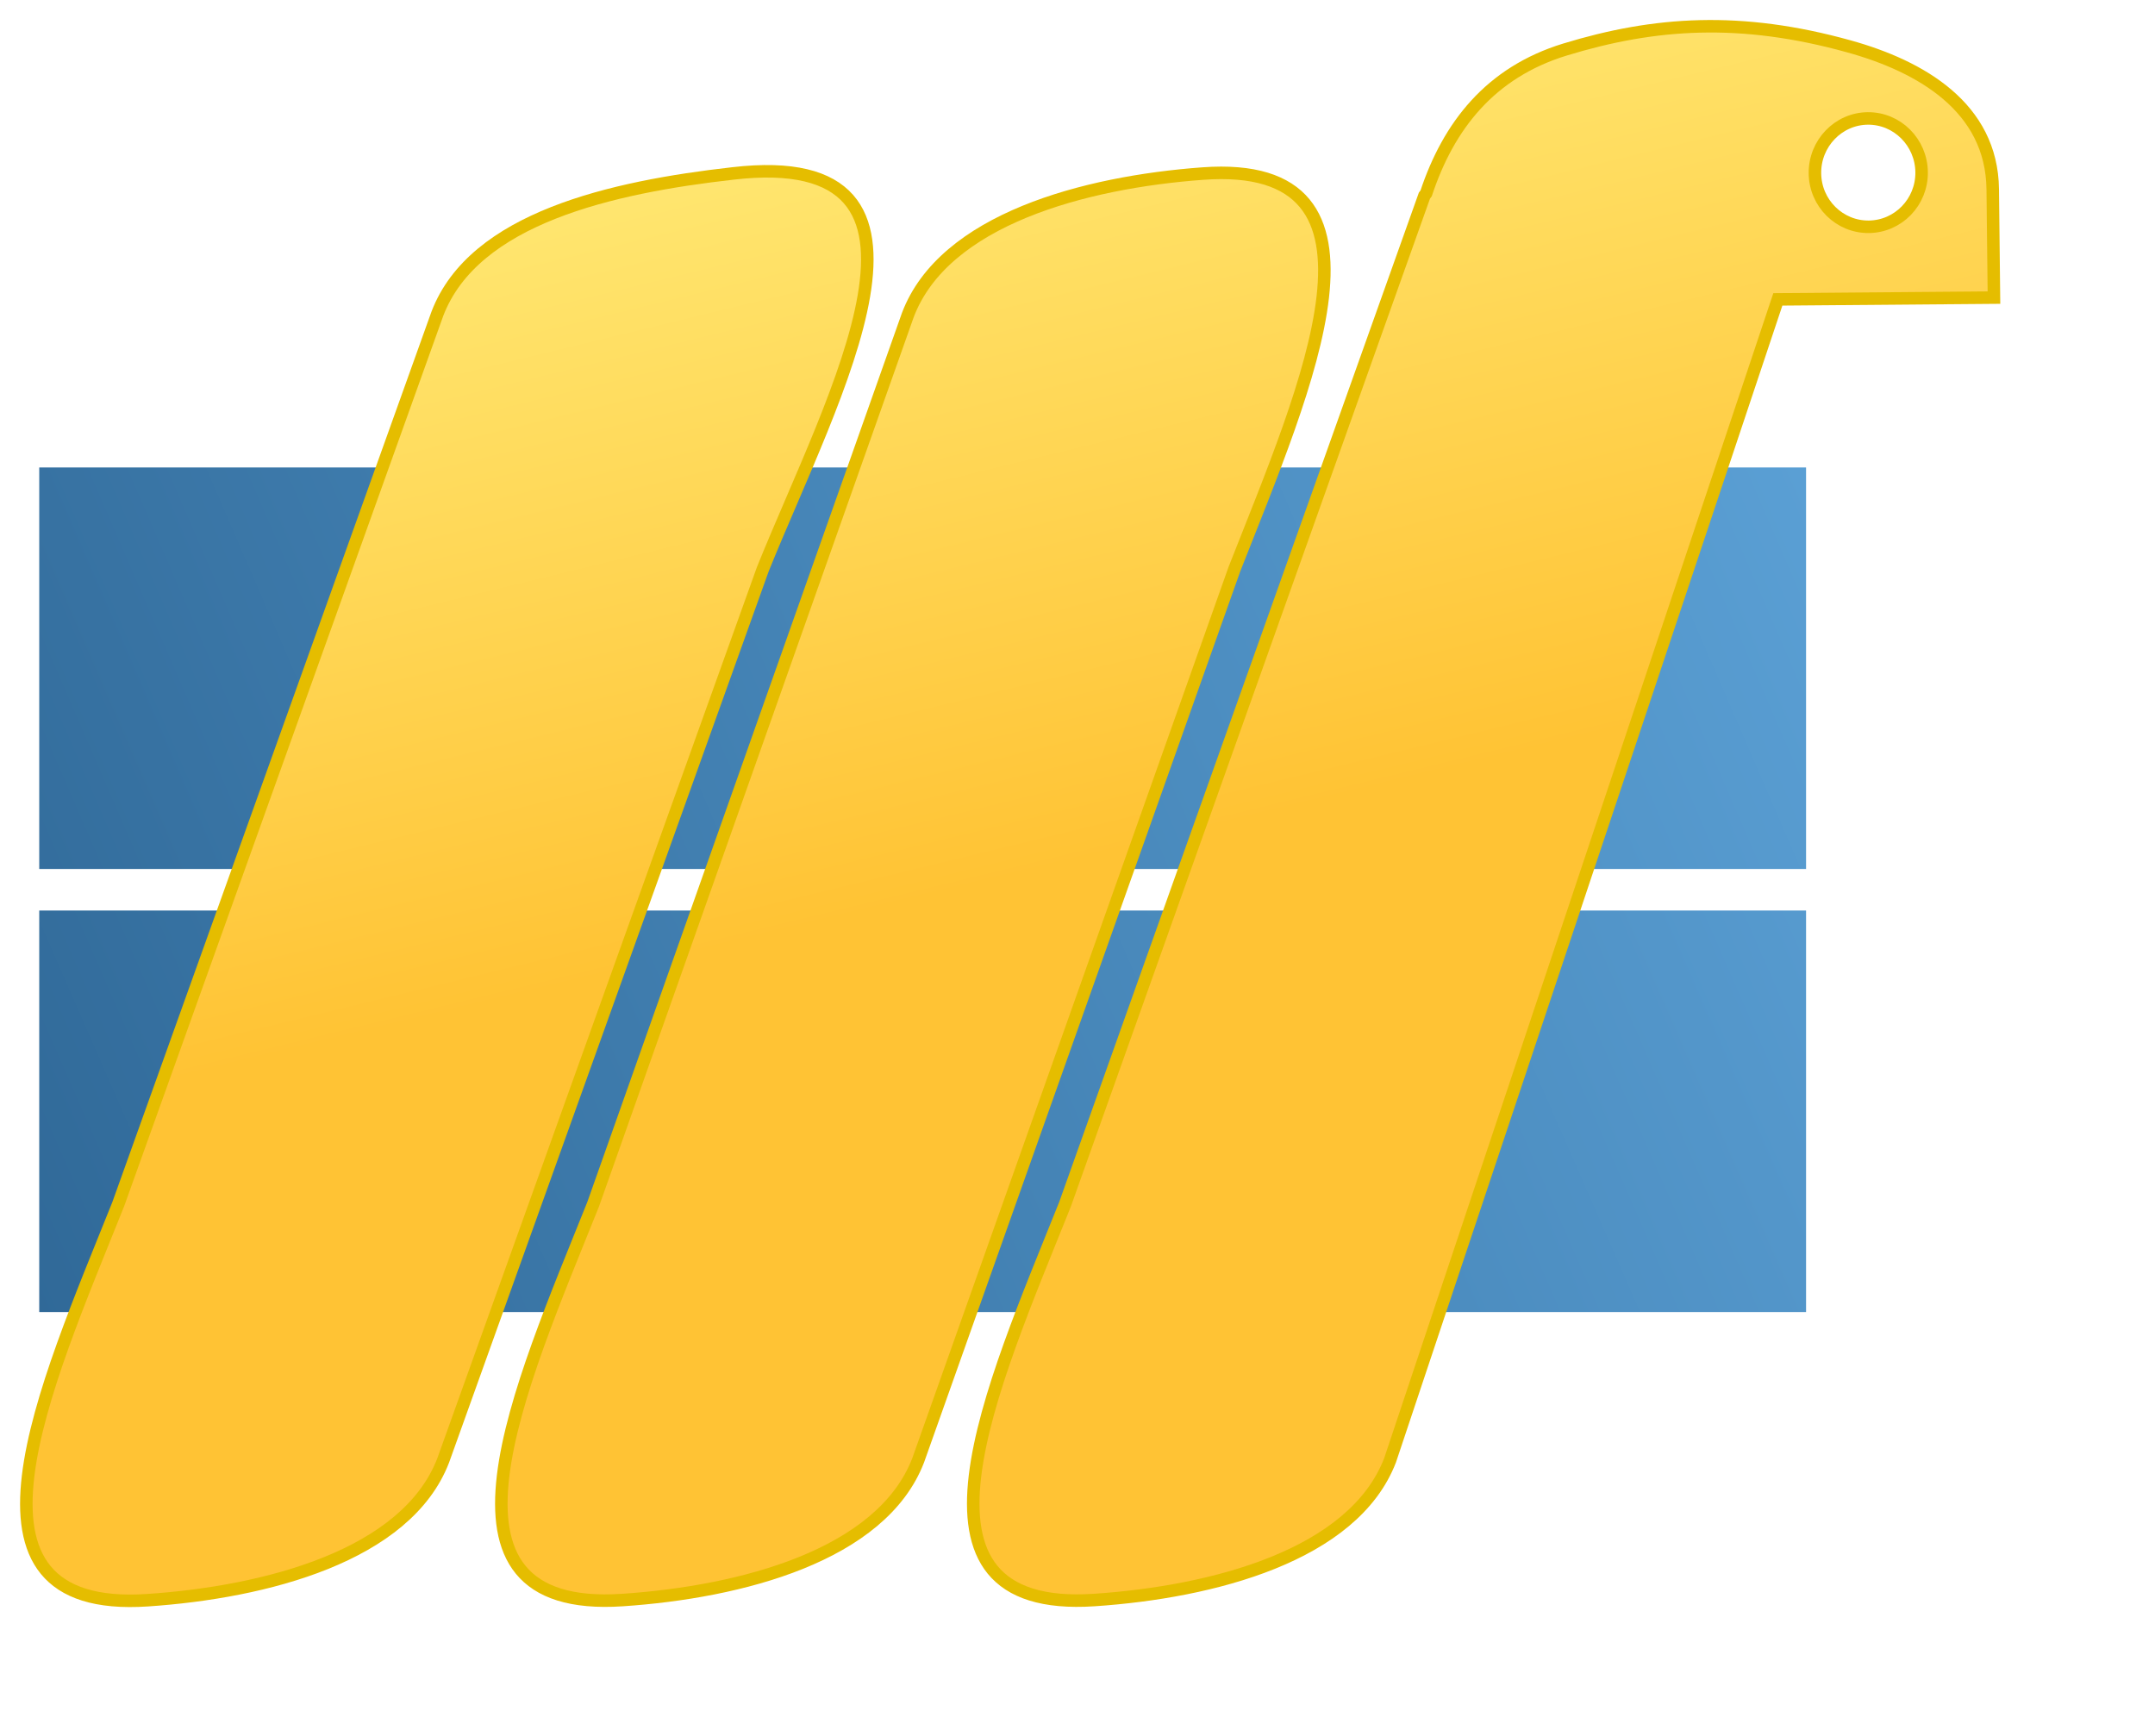
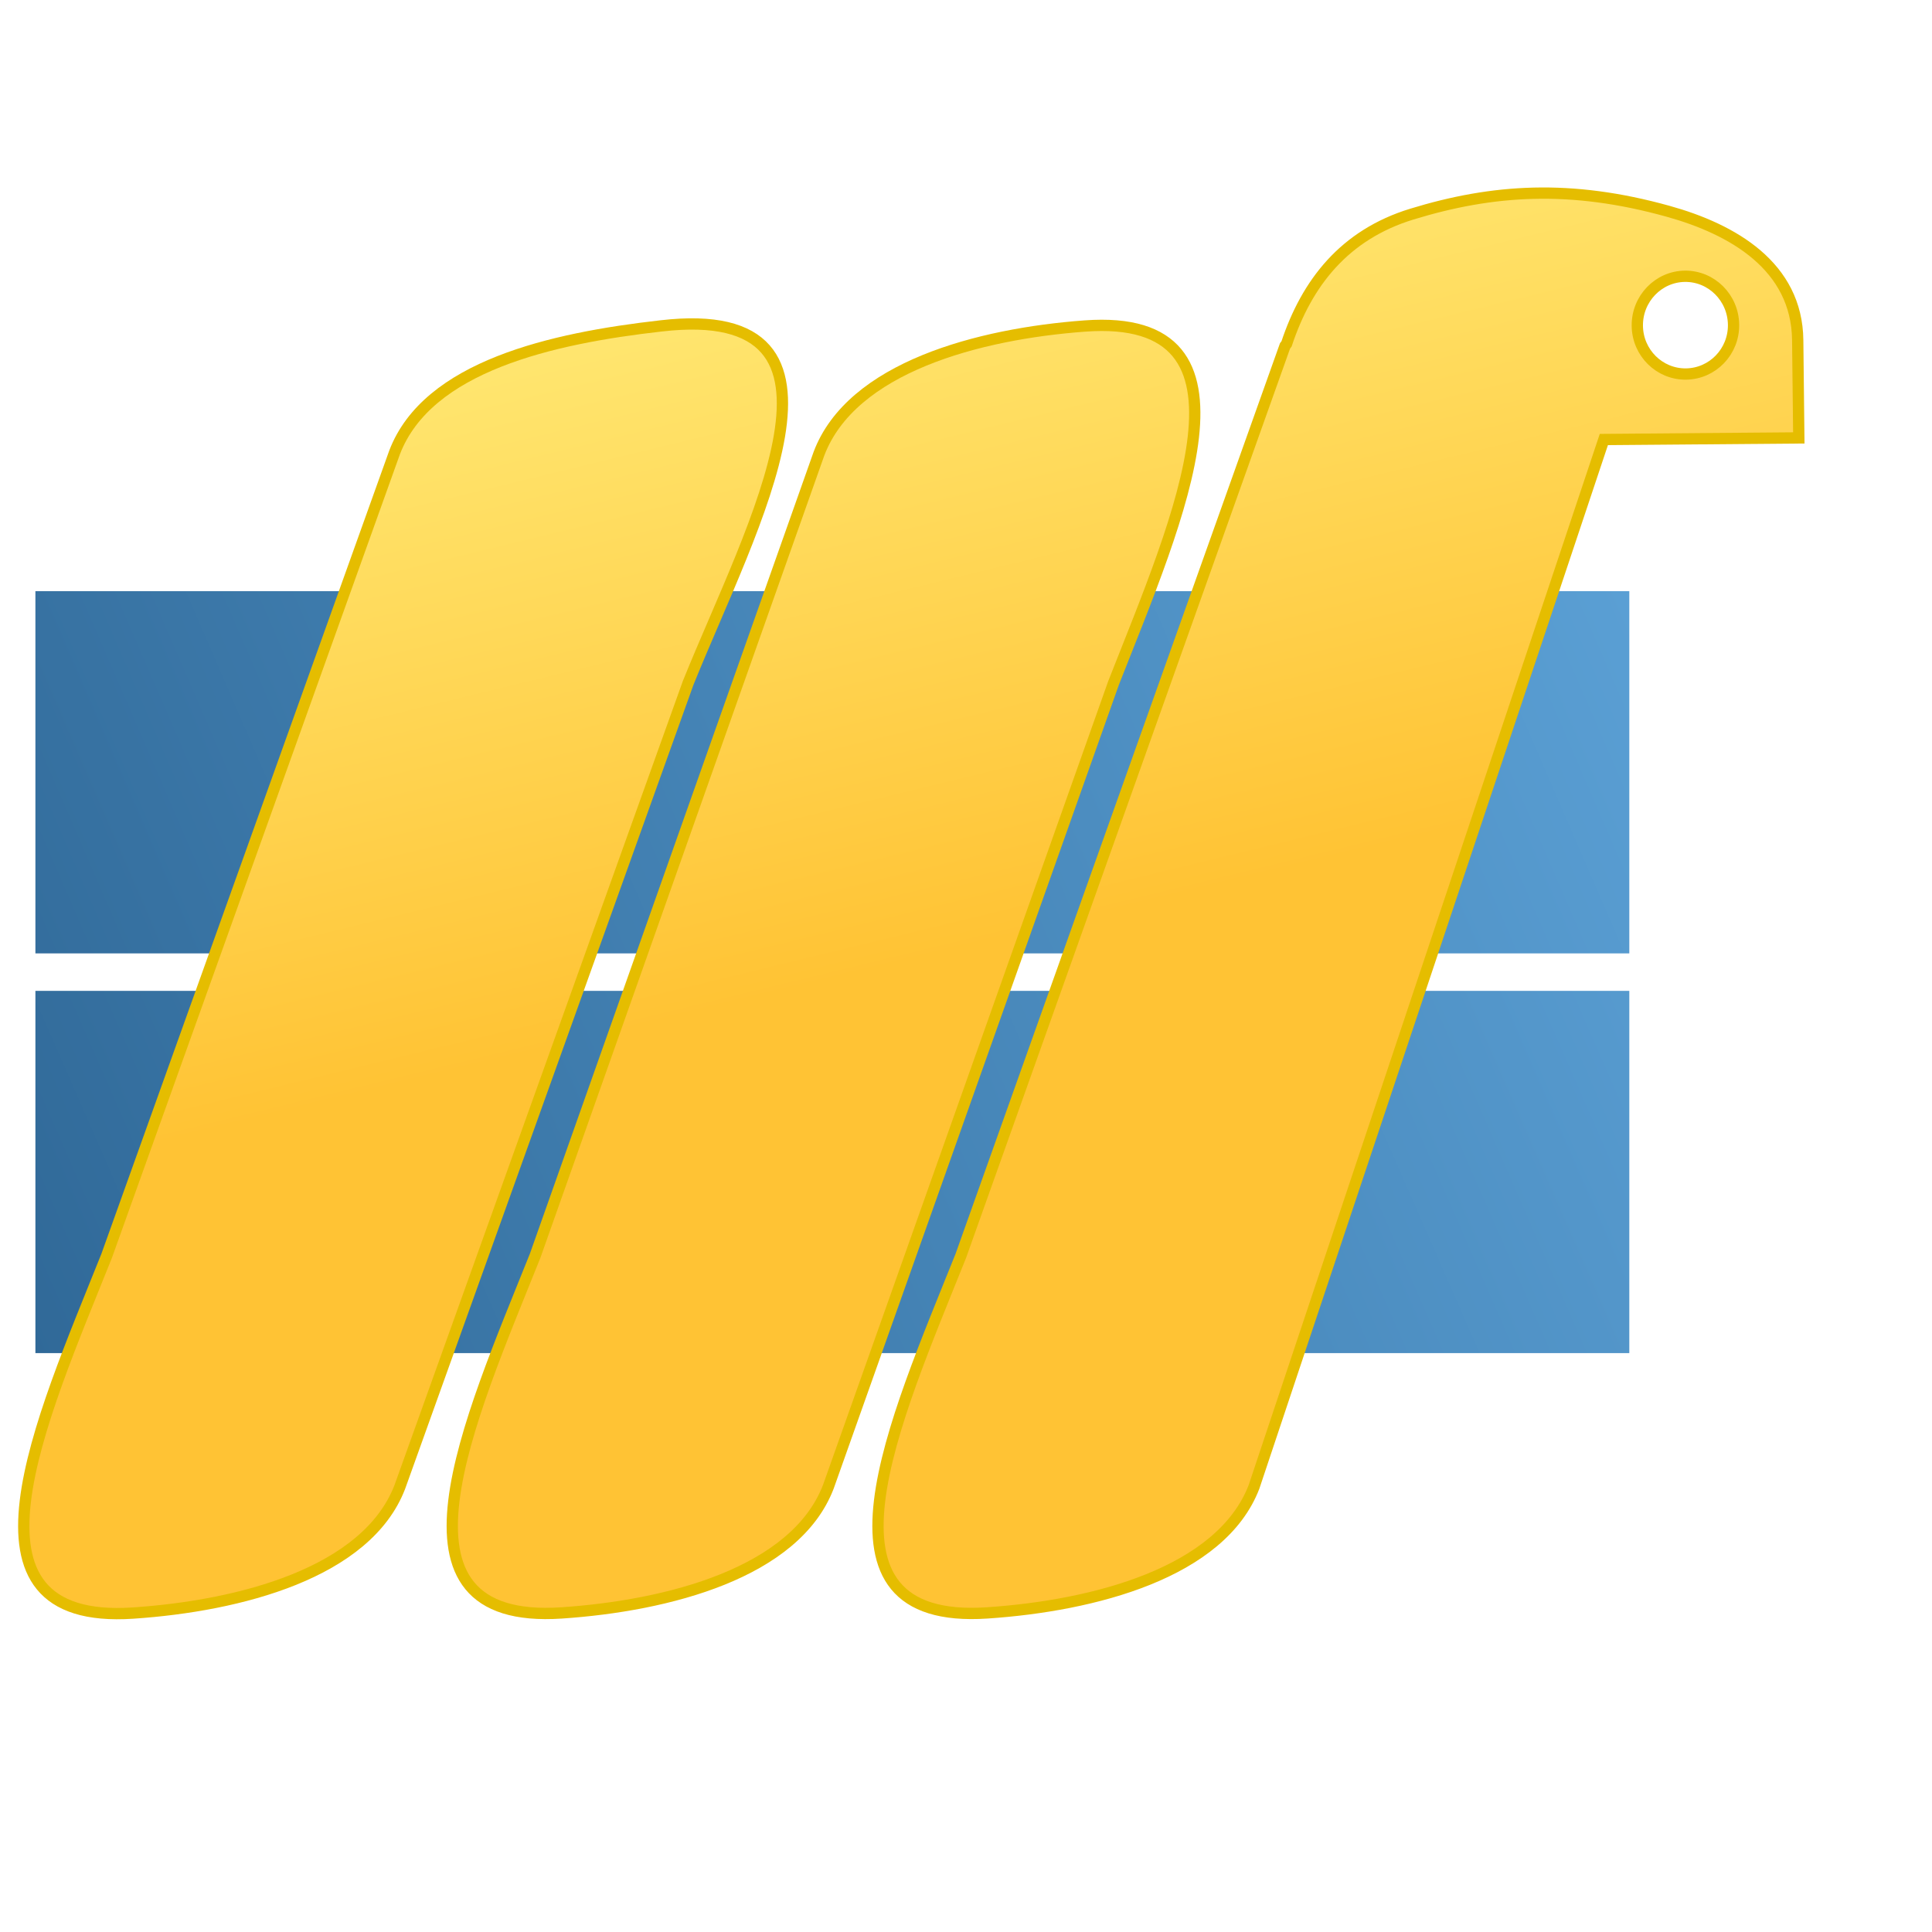
- <svg xmlns="http://www.w3.org/2000/svg" xmlns:xlink="http://www.w3.org/1999/xlink" version="1.0" id="svg2" width="100.626pt" height="81.046pt">
+ <svg xmlns="http://www.w3.org/2000/svg" xmlns:xlink="http://www.w3.org/1999/xlink" version="1.0" id="svg2" width="100pt" height="100pt">
  <defs id="defs4">
    <linearGradient id="linearGradient4206">
      <stop style="stop-color:#ffc334;stop-opacity:1" offset="0" id="stop4208" />
      <stop style="stop-color:#ffe873;stop-opacity:1" offset="1" id="stop4210" />
    </linearGradient>
    <linearGradient id="linearGradient4980">
      <stop id="stop4982" offset="0" style="stop-color:#ffc334;stop-opacity:1" />
      <stop id="stop4984" offset="1" style="stop-color:#ffe873;stop-opacity:1" />
    </linearGradient>
    <linearGradient id="linearGradient4974">
      <stop id="stop4976" offset="0" style="stop-color:#ffc334;stop-opacity:1" />
      <stop id="stop4978" offset="1" style="stop-color:#ffe873;stop-opacity:1" />
    </linearGradient>
    <linearGradient id="linearGradient4968">
      <stop id="stop4970" offset="0" style="stop-color:#ffda3a;stop-opacity:1" />
      <stop id="stop4972" offset="1" style="stop-color:#ffe873;stop-opacity:1" />
    </linearGradient>
    <linearGradient id="linearGradient2795">
      <stop style="stop-color:#b8b8b8;stop-opacity:0.498;" offset="0" id="stop2797" />
      <stop style="stop-color:#7f7f7f;stop-opacity:0;" offset="1" id="stop2799" />
    </linearGradient>
    <linearGradient id="linearGradient4671">
      <stop style="stop-color:#ffd43b;stop-opacity:1;" offset="0" id="stop4673" />
      <stop style="stop-color:#ffe873;stop-opacity:1" offset="1" id="stop4675" />
    </linearGradient>
    <linearGradient id="linearGradient4689">
      <stop style="stop-color:#5a9fd4;stop-opacity:1;" offset="0" id="stop4691" />
      <stop style="stop-color:#306998;stop-opacity:1;" offset="1" id="stop4693" />
    </linearGradient>
    <linearGradient xlink:href="#linearGradient4689" id="linearGradient4617" gradientUnits="userSpaceOnUse" gradientTransform="matrix(0.5834339,0,0,0.5461269,-17.89482,-1.742145)" x1="406.6" y1="107.556" x2="284.986" y2="163.111" />
    <linearGradient xlink:href="#linearGradient4968" id="linearGradient4950" gradientUnits="userSpaceOnUse" gradientTransform="matrix(0.562541,0,0,0.567972,-9.399749,-5.305317)" x1="308.901" y1="192.352" x2="262.974" y2="194.037" />
    <linearGradient xlink:href="#linearGradient4206" id="linearGradient4960" gradientUnits="userSpaceOnUse" gradientTransform="matrix(0.562541,0,0,0.567972,-9.399749,-5.305317)" x1="348.449" y1="135.567" x2="336.11" y2="84.323" />
    <linearGradient xlink:href="#linearGradient4974" id="linearGradient4962" gradientUnits="userSpaceOnUse" gradientTransform="matrix(0.562541,0,0,0.567972,-9.399749,-5.305317)" x1="348.449" y1="135.567" x2="336.11" y2="84.323" />
    <linearGradient xlink:href="#linearGradient4980" id="linearGradient4964" gradientUnits="userSpaceOnUse" gradientTransform="matrix(0.562541,0,0,0.567972,-9.399749,-5.305317)" x1="348.449" y1="135.567" x2="336.11" y2="84.323" />
    <linearGradient xlink:href="#linearGradient4689" id="linearGradient4198" gradientUnits="userSpaceOnUse" gradientTransform="matrix(0.5834339,0,0,0.5461269,-17.89482,-17.62437)" x1="406.6" y1="136.952" x2="285.261" y2="191.787" />
  </defs>
-   <g id="g4562-7" transform="matrix(1.556842,0,0,1.736926,-229.0186,-97.59407)">
+   <g id="g4562-7" transform="matrix(1.556842,0,0,1.736926,-229.0186,-85.90193)">
    <g id="g4818-5" />
  </g>
-   <g id="g4562" transform="matrix(1.556842,0,0,1.736926,-229.0186,-70.00782)">
+   <g id="g4562" transform="matrix(1.556842,0,0,1.736926,-229.0186,-58.31568)">
    <g id="g4818">
      <g id="g4213">
        <rect y="57.062" x="148.674" height="14.393" width="70.656" id="rect3721-6-3" style="color:#000000;clip-rule:nonzero;display:inline;overflow:visible;visibility:visible;opacity:1;isolation:auto;mix-blend-mode:normal;color-interpolation:sRGB;color-interpolation-filters:linearRGB;solid-color:#000000;solid-opacity:1;fill:url(#linearGradient4198);fill-opacity:1;fill-rule:nonzero;stroke-width:1;stroke-linecap:butt;stroke-linejoin:miter;stroke-miterlimit:4;stroke-dasharray:none;stroke-dashoffset:0;stroke-opacity:1;color-rendering:auto;image-rendering:auto;shape-rendering:auto;text-rendering:auto;enable-background:accumulate" ry="0" />
        <rect y="72.944" x="148.674" height="14.393" width="70.656" id="rect3721-6" style="color:#000000;clip-rule:nonzero;display:inline;overflow:visible;visibility:visible;opacity:1;isolation:auto;mix-blend-mode:normal;color-interpolation:sRGB;color-interpolation-filters:linearRGB;solid-color:#000000;solid-opacity:1;fill:url(#linearGradient4617);fill-opacity:1;fill-rule:nonzero;stroke-width:1;stroke-linecap:butt;stroke-linejoin:miter;stroke-miterlimit:4;stroke-dasharray:none;stroke-dashoffset:0;stroke-opacity:1;color-rendering:auto;image-rendering:auto;shape-rendering:auto;text-rendering:auto;enable-background:accumulate" ry="0" />
      </g>
    </g>
  </g>
-   <g id="g4935" style="color:#000000;clip-rule:nonzero;display:inline;overflow:visible;visibility:visible;opacity:1;isolation:auto;mix-blend-mode:normal;color-interpolation:sRGB;color-interpolation-filters:linearRGB;solid-color:#000000;solid-opacity:1;fill:url(#linearGradient4950);fill-opacity:1;fill-rule:nonzero;stroke-width:1;stroke-linecap:butt;stroke-linejoin:miter;stroke-miterlimit:4;stroke-dasharray:none;stroke-dashoffset:0;stroke-opacity:1;color-rendering:auto;image-rendering:auto;shape-rendering:auto;text-rendering:auto;enable-background:accumulate" transform="matrix(1.678464,0,0,1.678464,-253.1473,-64.90193)">
+   <g id="g4935" style="color:#000000;clip-rule:nonzero;display:inline;overflow:visible;visibility:visible;opacity:1;isolation:auto;mix-blend-mode:normal;color-interpolation:sRGB;color-interpolation-filters:linearRGB;solid-color:#000000;solid-opacity:1;fill:url(#linearGradient4950);fill-opacity:1;fill-rule:nonzero;stroke-width:1;stroke-linecap:butt;stroke-linejoin:miter;stroke-miterlimit:4;stroke-dasharray:none;stroke-dashoffset:0;stroke-opacity:1;color-rendering:auto;image-rendering:auto;shape-rendering:auto;text-rendering:auto;enable-background:accumulate" transform="matrix(1.678464,0,0,1.678464,-253.1473,-53.20979)">
    <path id="path1950-7-2" d="m 167.045,50.303 c 1.357,-3.545 6.467,-4.695 10.961,-5.202 8.877,-1.031 3.718,8.215 1.109,14.682 L 167.26,92.841 c -1.362,3.543 -6.593,4.891 -10.968,5.185 -7.643,0.514 -3.806,-7.892 -1.088,-14.683 z" style="color:#000000;clip-rule:nonzero;display:inline;overflow:visible;visibility:visible;isolation:auto;mix-blend-mode:normal;color-interpolation:sRGB;color-interpolation-filters:linearRGB;solid-color:#000000;solid-opacity:1;fill:url(#linearGradient4960);fill-opacity:1;fill-rule:nonzero;stroke:#e5bd00;stroke-width:0.464;stroke-linecap:butt;stroke-linejoin:miter;stroke-miterlimit:4;stroke-dasharray:none;stroke-dashoffset:0;stroke-opacity:1;color-rendering:auto;image-rendering:auto;shape-rendering:auto;text-rendering:auto;enable-background:accumulate" />
    <path id="path1950-7-2-6-3-6" d="m 184.879,92.835 c -1.362,3.543 -6.593,4.891 -10.968,5.185 -7.643,0.514 -3.806,-7.892 -1.088,-14.683 l 11.67,-32.979 c 1.34,-3.551 6.564,-4.931 10.937,-5.252 7.639,-0.56 3.853,7.868 1.177,14.677 z" style="color:#000000;clip-rule:nonzero;display:inline;overflow:visible;visibility:visible;isolation:auto;mix-blend-mode:normal;color-interpolation:sRGB;color-interpolation-filters:linearRGB;solid-color:#000000;solid-opacity:1;fill:url(#linearGradient4962);fill-opacity:1;fill-rule:nonzero;stroke:#e5bd00;stroke-width:0.464;stroke-linecap:butt;stroke-linejoin:miter;stroke-miterlimit:4;stroke-dasharray:none;stroke-dashoffset:0;stroke-opacity:1;color-rendering:auto;image-rendering:auto;shape-rendering:auto;text-rendering:auto;enable-background:accumulate" />
    <path id="path1950-4" d="m 203.657,45.923 0.063,-0.083 c 0.83,-2.502 2.372,-4.484 5.151,-5.335 3.327,-1.019 6.527,-1.232 10.534,-0.117 2.663,0.739 5.299,2.257 5.332,5.3 l 0.045,4.019 -8.016,0.066 -14.383,43.061 c -1.362,3.543 -6.593,4.891 -10.968,5.185 -7.643,0.514 -3.806,-7.892 -1.088,-14.683 z m 16.485,1.157 c 1.093,-0.012 1.969,-0.918 1.957,-2.025 -0.012,-1.112 -0.908,-2.006 -2.001,-1.994 -1.089,0.012 -1.969,0.926 -1.956,2.038 0.012,1.108 0.912,1.994 2.001,1.981 z" style="color:#000000;clip-rule:nonzero;display:inline;overflow:visible;visibility:visible;isolation:auto;mix-blend-mode:normal;color-interpolation:sRGB;color-interpolation-filters:linearRGB;solid-color:#000000;solid-opacity:1;fill:url(#linearGradient4964);fill-opacity:1;fill-rule:nonzero;stroke:#e5bd00;stroke-width:0.464;stroke-linecap:butt;stroke-linejoin:miter;stroke-miterlimit:4;stroke-dasharray:none;stroke-dashoffset:0;stroke-opacity:1;color-rendering:auto;image-rendering:auto;shape-rendering:auto;text-rendering:auto;enable-background:accumulate" />
  </g>
</svg>
